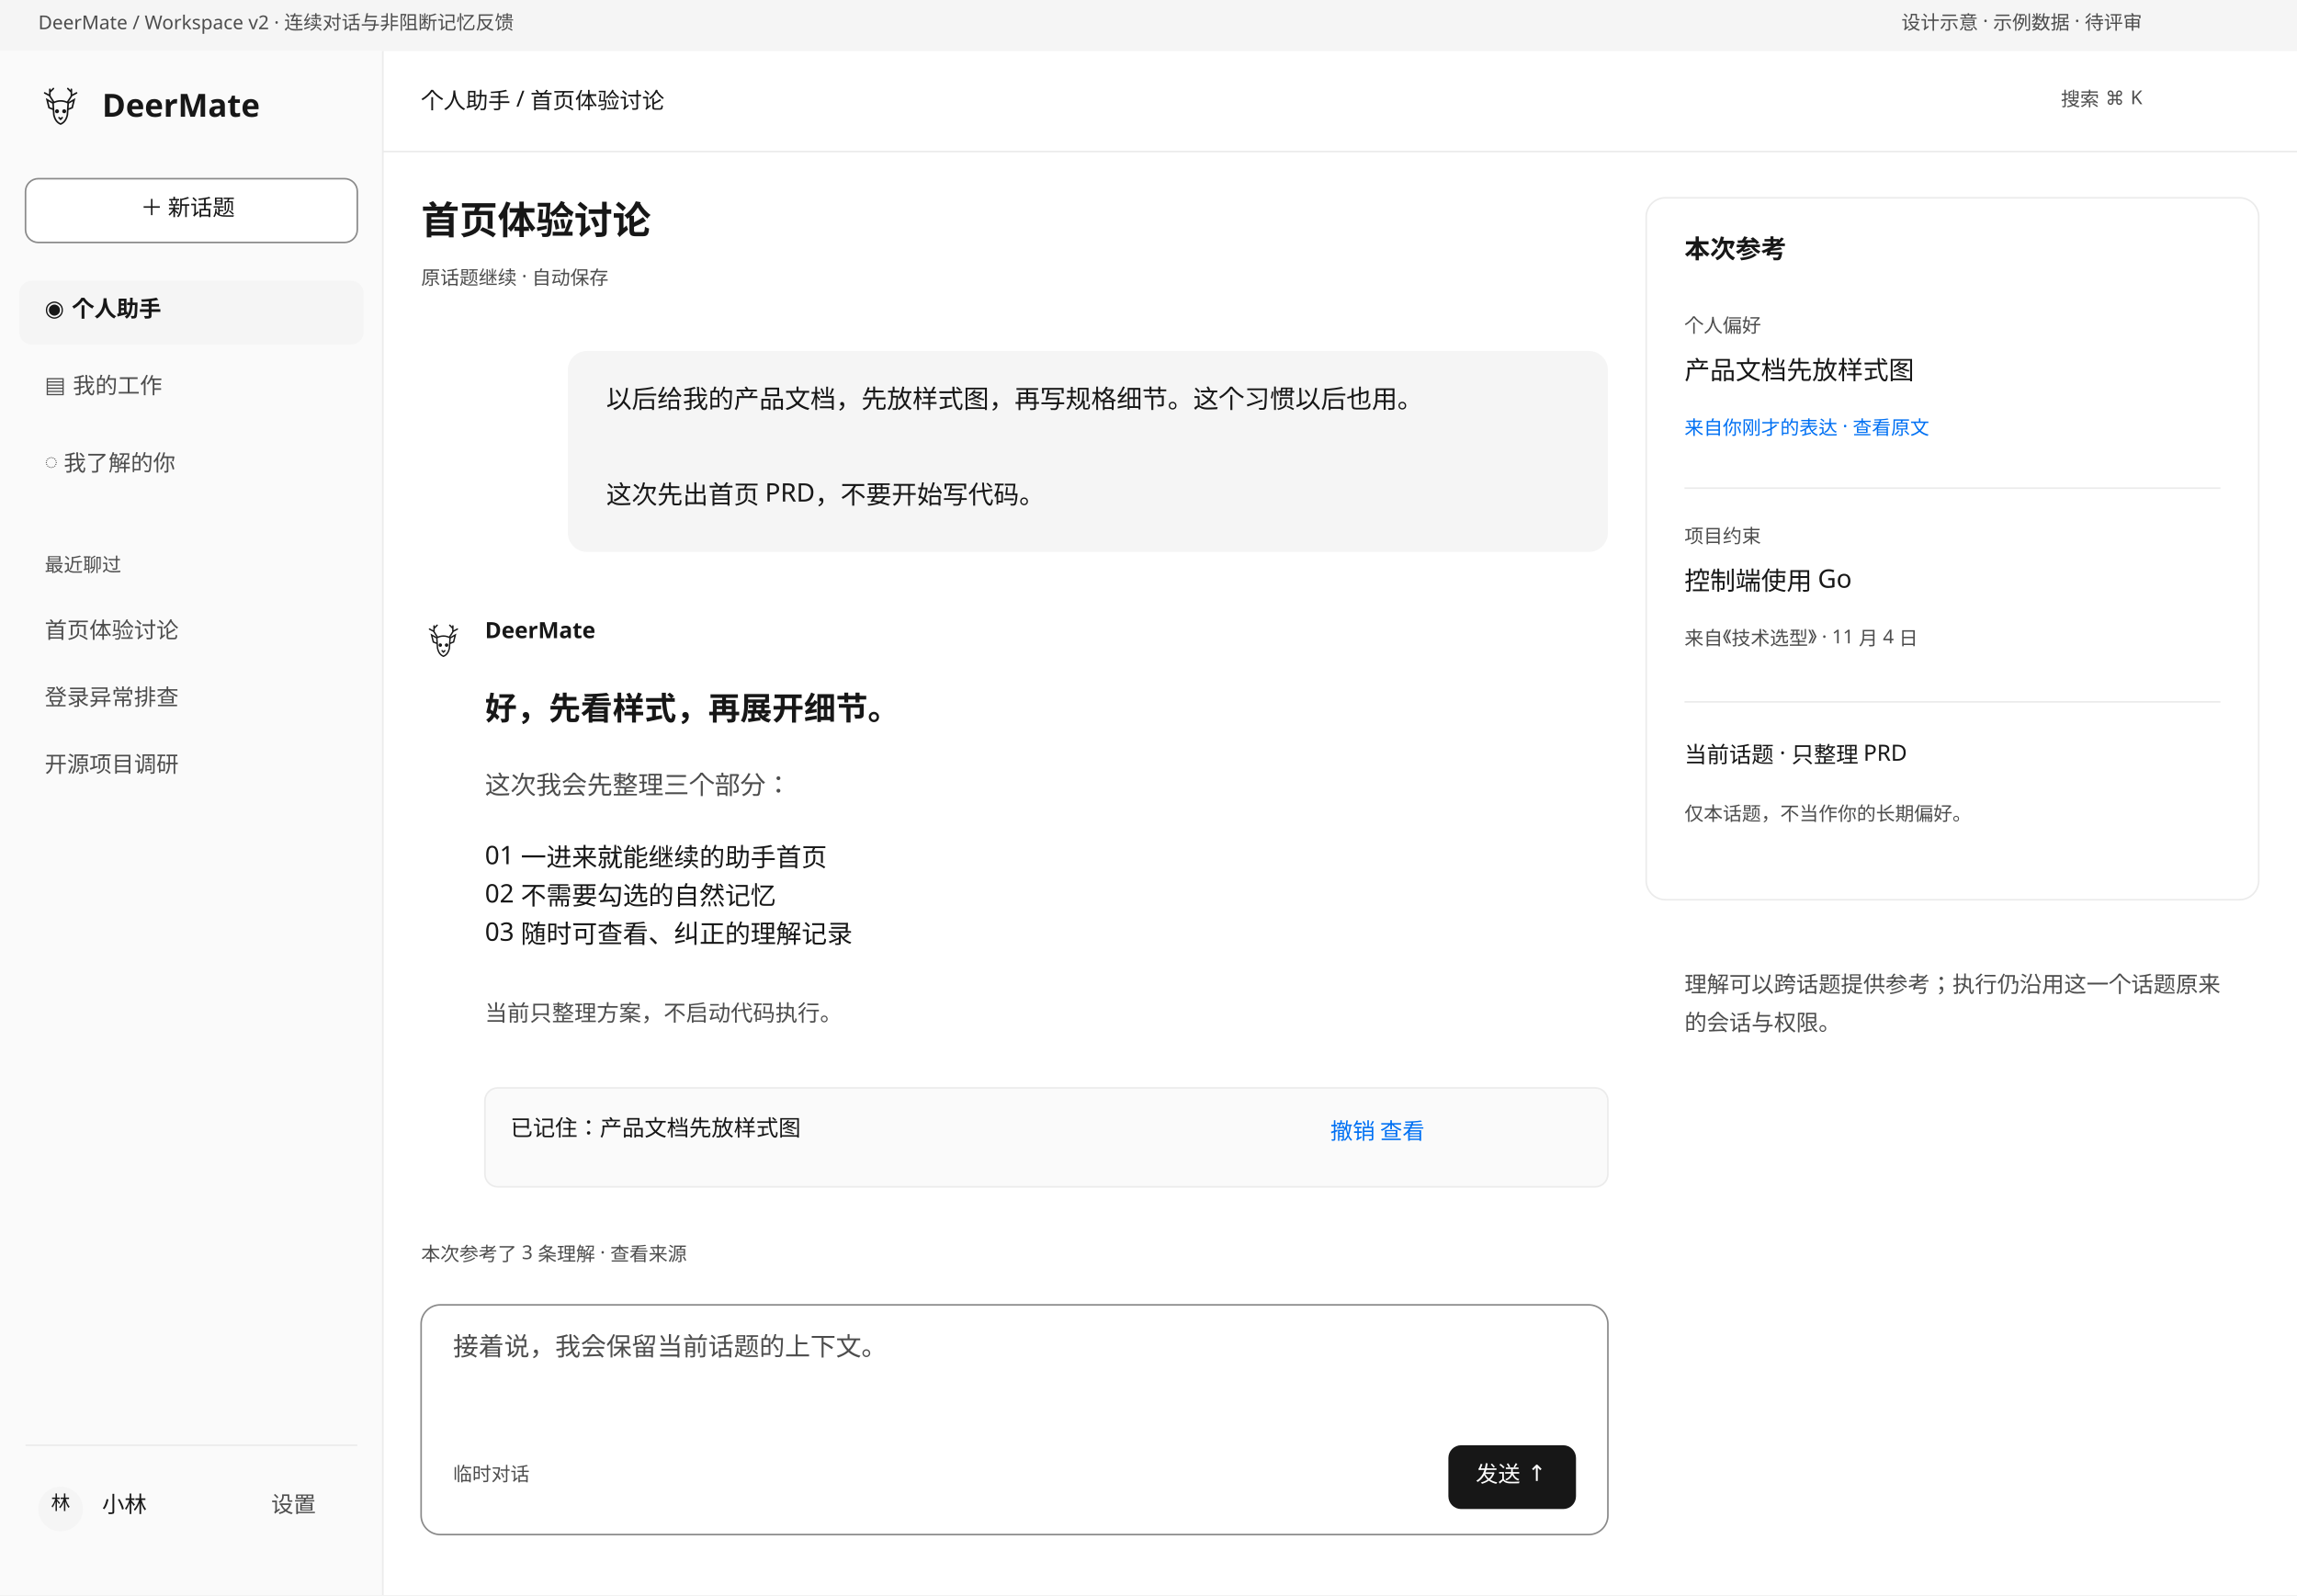
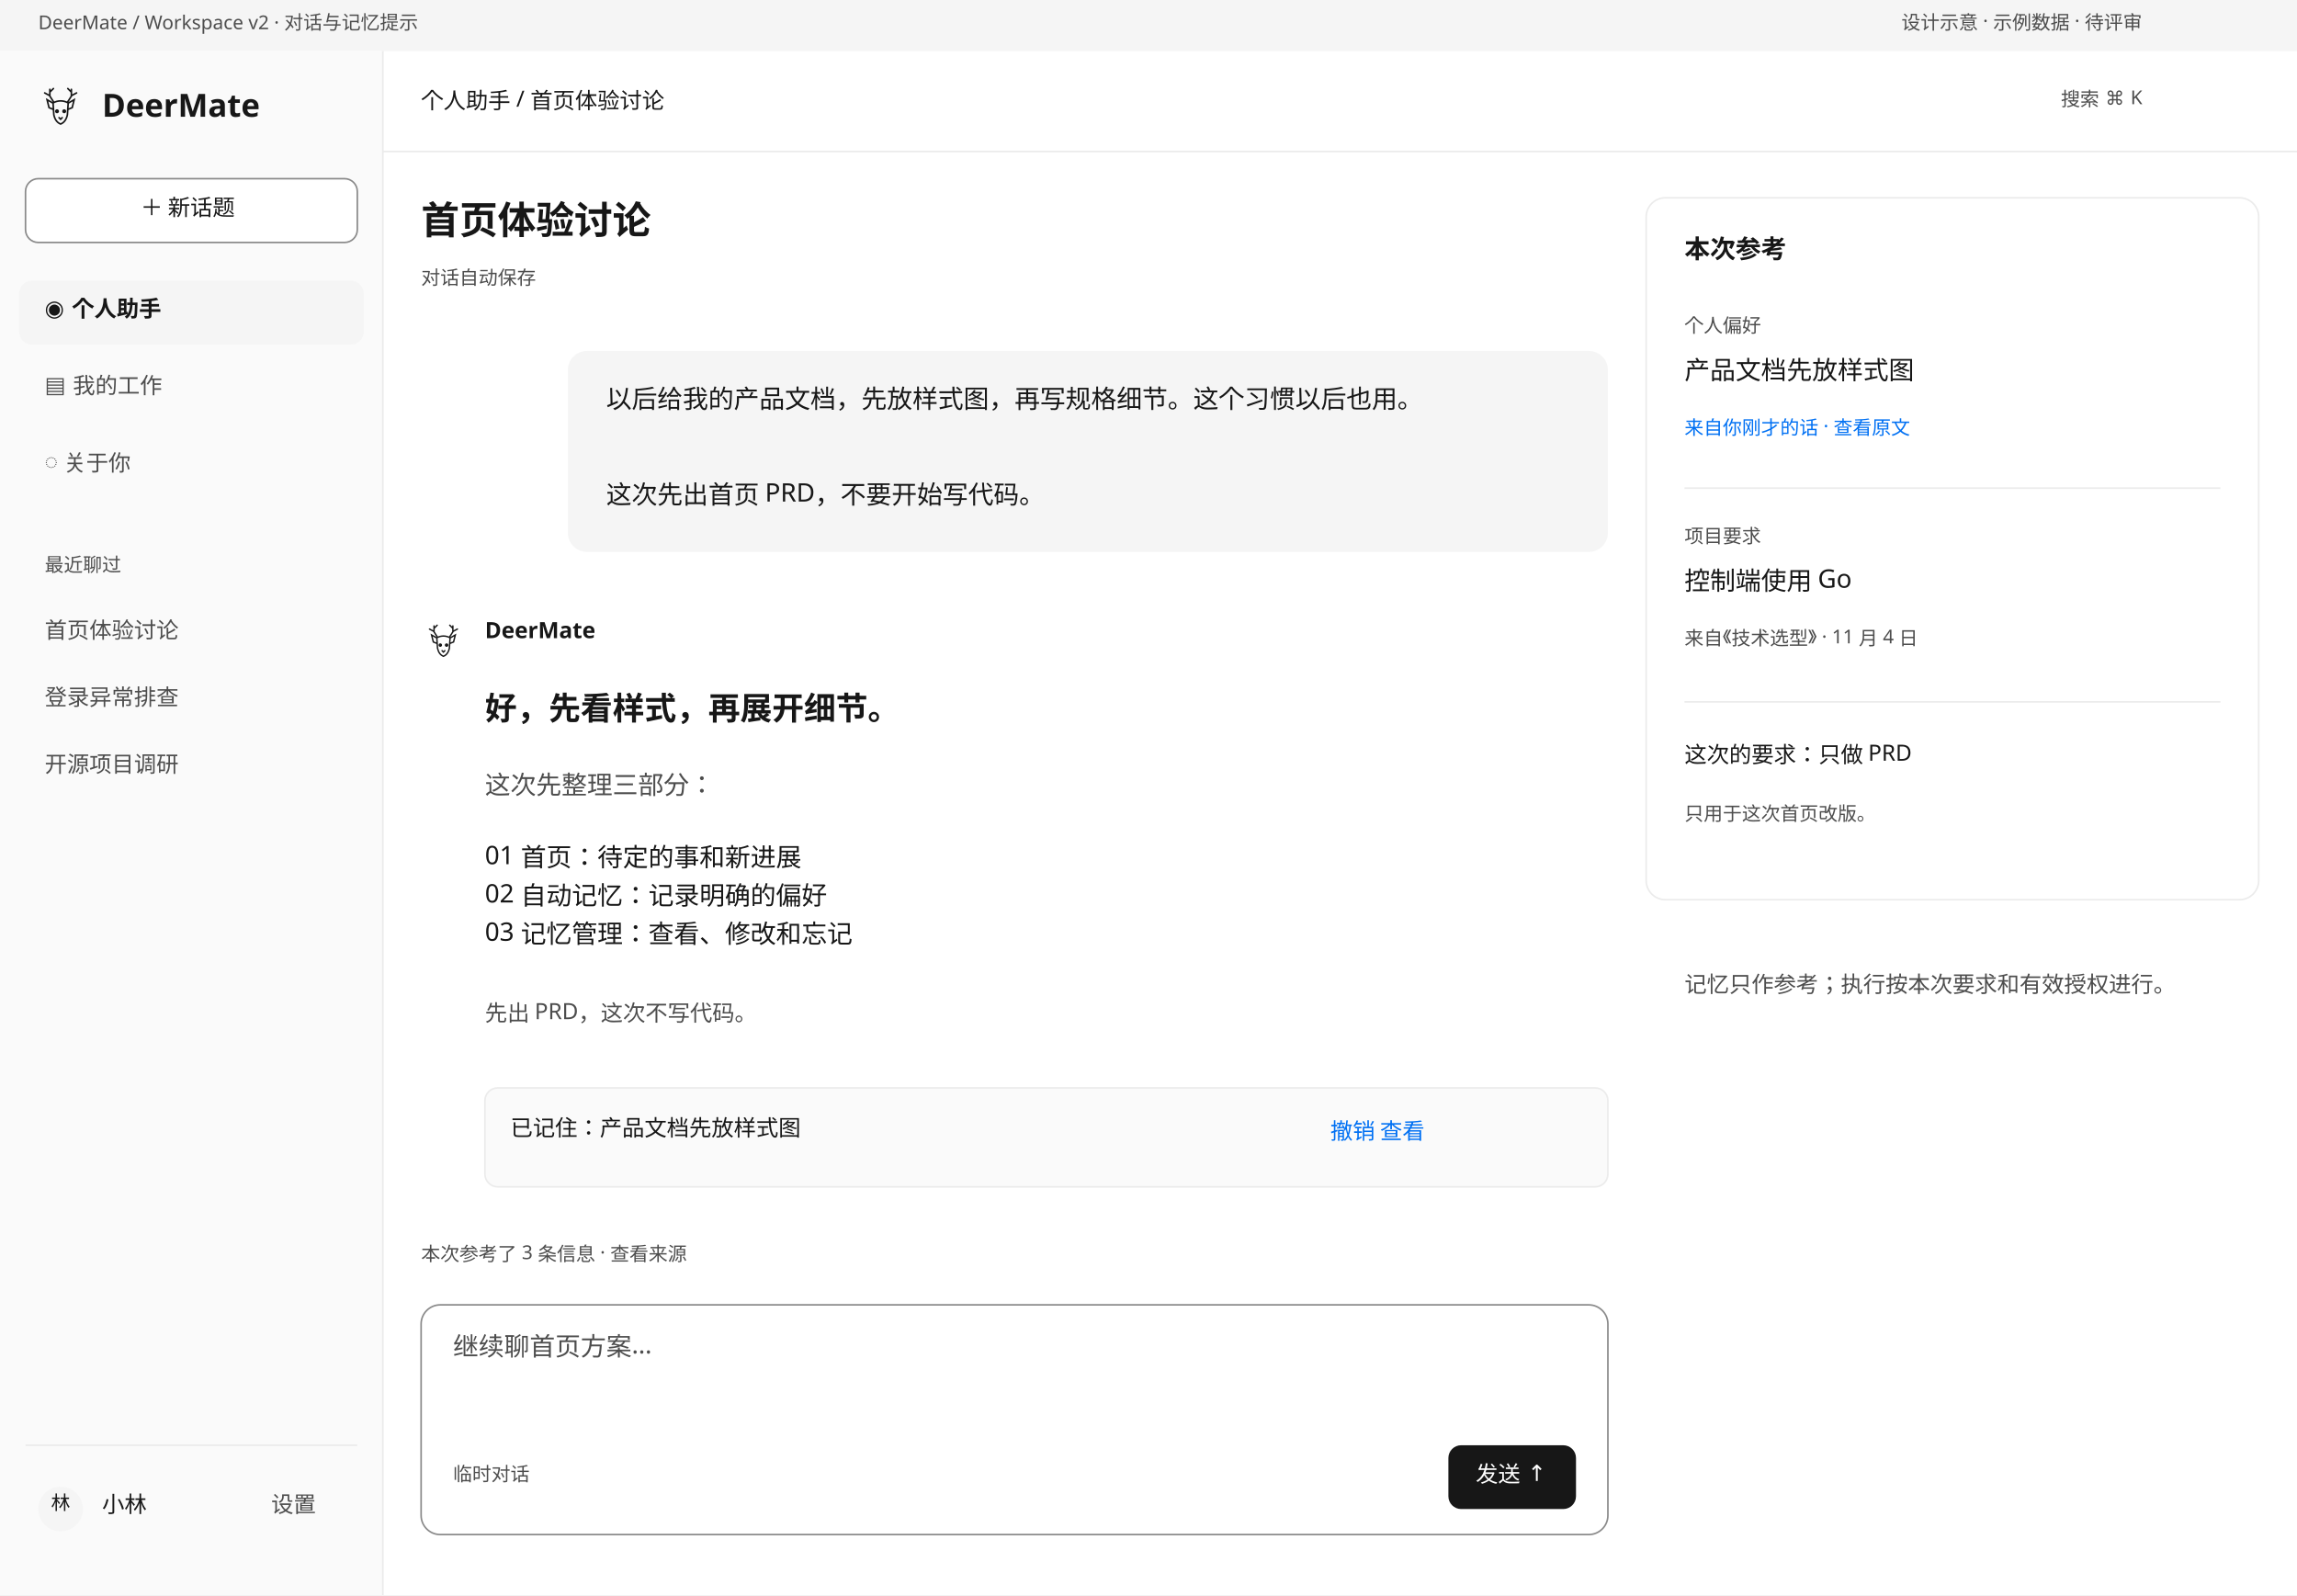
<svg xmlns="http://www.w3.org/2000/svg" width="1440" height="1000" viewBox="0 0 1440 1000" role="img">
  <rect x="0" y="0" width="1440" height="1000" rx="0" fill="#ffffff" />
  <rect x="0" y="0" width="1440" height="32" rx="0" fill="#f5f5f5" />
-   <text x="24" y="18.32" font-family="Arial Unicode MS, PingFang SC, system-ui, sans-serif" font-size="12" font-weight="400" fill="#4d4d4d">DeerMate / Workspace v2  ·  连续对话与非阻断记忆反馈</text>
+   <text x="24" y="18.32" font-family="Arial Unicode MS, PingFang SC, system-ui, sans-serif" font-size="12" font-weight="400" fill="#4d4d4d">DeerMate / Workspace v2  ·  对话与记忆提示</text>
  <text x="1192" y="18.32" font-family="Arial Unicode MS, PingFang SC, system-ui, sans-serif" font-size="12" font-weight="400" fill="#4d4d4d">设计示意 · 示例数据 · 待评审</text>
  <rect x="0" y="32" width="240" height="968" rx="0" fill="#fafafa" />
  <path d="M240 32 L240 1000" fill="none" stroke="#ebebeb" />
  <g transform="translate(22 51) scale(0.25)" fill="none" stroke="#171717" stroke-width="4" stroke-linecap="round">
    <path d="M46 51 37 37 37 20M37 36 24 29M37 27 46 18M82 51 91 37 91 20M91 36 104 29M91 27 82 18" />
    <path d="M44 54 30 46 35 66 45 70M84 54 98 46 93 66 83 70M45 54Q64 44 83 54L81 84Q77 102 64 107Q51 102 47 84Z" />
    <circle cx="55" cy="75" r="3" fill="#171717" />
    <circle cx="73" cy="75" r="3" fill="#171717" />
    <path d="M60 91 64 95 68 91" />
  </g>
  <text x="64" y="73.2" font-family="Arial Unicode MS, PingFang SC, system-ui, sans-serif" font-size="20" font-weight="600" fill="#171717">DeerMate</text>
  <rect x="16" y="112" width="208" height="40" rx="8" fill="#ffffff" stroke="#8a8a8a" />
  <text x="88.11" y="135.04" font-family="Arial Unicode MS, PingFang SC, system-ui, sans-serif" font-size="14" font-weight="500" fill="#171717">＋  新话题</text>
  <rect x="12" y="176" width="216" height="40" rx="8" fill="#f5f5f5" />
  <text x="28" y="198.04" font-family="Arial Unicode MS, PingFang SC, system-ui, sans-serif" font-size="14" font-weight="600" fill="#171717">◉  个人助手</text>
  <text x="28" y="246.04" font-family="Arial Unicode MS, PingFang SC, system-ui, sans-serif" font-size="14" font-weight="400" fill="#4d4d4d">▤  我的工作</text>
-   <text x="28" y="294.04" font-family="Arial Unicode MS, PingFang SC, system-ui, sans-serif" font-size="14" font-weight="400" fill="#4d4d4d">◌  我了解的你</text>
+   <text x="28" y="294.04" font-family="Arial Unicode MS, PingFang SC, system-ui, sans-serif" font-size="14" font-weight="400" fill="#4d4d4d">◌  关于你</text>
  <text x="28" y="358.32" font-family="Arial Unicode MS, PingFang SC, system-ui, sans-serif" font-size="12" font-weight="400" fill="#4d4d4d">最近聊过</text>
  <text x="28" y="400.04" font-family="Arial Unicode MS, PingFang SC, system-ui, sans-serif" font-size="14" font-weight="400" fill="#4d4d4d">首页体验讨论</text>
  <text x="28" y="442.04" font-family="Arial Unicode MS, PingFang SC, system-ui, sans-serif" font-size="14" font-weight="400" fill="#4d4d4d">登录异常排查</text>
  <text x="28" y="484.04" font-family="Arial Unicode MS, PingFang SC, system-ui, sans-serif" font-size="14" font-weight="400" fill="#4d4d4d">开源项目调研</text>
  <path d="M16 906 L224 906" fill="none" stroke="#ebebeb" />
  <rect x="24" y="932" width="28" height="28" rx="14" fill="#f5f5f5" />
  <text x="32" y="946.32" font-family="Arial Unicode MS, PingFang SC, system-ui, sans-serif" font-size="12" font-weight="400" fill="#171717">林</text>
  <text x="64" y="948.04" font-family="Arial Unicode MS, PingFang SC, system-ui, sans-serif" font-size="14" font-weight="400" fill="#171717">小林</text>
  <text x="170" y="948.04" font-family="Arial Unicode MS, PingFang SC, system-ui, sans-serif" font-size="14" font-weight="400" fill="#4d4d4d">设置</text>
  <path d="M240 95 L1440 95" fill="none" stroke="#ebebeb" />
  <text x="264" y="68.04" font-family="Arial Unicode MS, PingFang SC, system-ui, sans-serif" font-size="14" font-weight="500" fill="#171717">个人助手  /  首页体验讨论</text>
  <text x="1292" y="66.32" font-family="Arial Unicode MS, PingFang SC, system-ui, sans-serif" font-size="12" font-weight="400" fill="#4d4d4d">搜索   ⌘ K</text>
  <text x="264" y="146.64" font-family="Arial Unicode MS, PingFang SC, system-ui, sans-serif" font-size="24" font-weight="600" fill="#171717">首页体验讨论</text>
-   <text x="264" y="178.32" font-family="Arial Unicode MS, PingFang SC, system-ui, sans-serif" font-size="12" font-weight="400" fill="#4d4d4d">原话题继续 · 自动保存</text>
+   <text x="264" y="178.32" font-family="Arial Unicode MS, PingFang SC, system-ui, sans-serif" font-size="12" font-weight="400" fill="#4d4d4d">对话自动保存</text>
  <rect x="356" y="220" width="652" height="126" rx="12" fill="#f5f5f5" />
  <text x="380" y="255.76" font-family="Arial Unicode MS, PingFang SC, system-ui, sans-serif" font-size="16" font-weight="400" fill="#171717">以后给我的产品文档，先放样式图，再写规格细节。这个习惯以后也用。</text>
  <text x="380" y="315.76" font-family="Arial Unicode MS, PingFang SC, system-ui, sans-serif" font-size="16" font-weight="400" fill="#171717">这次先出首页 PRD，不要开始写代码。</text>
  <g transform="translate(264 388) scale(0.21875)" fill="none" stroke="#171717" stroke-width="4" stroke-linecap="round">
    <path d="M46 51 37 37 37 20M37 36 24 29M37 27 46 18M82 51 91 37 91 20M91 36 104 29M91 27 82 18" />
    <path d="M44 54 30 46 35 66 45 70M84 54 98 46 93 66 83 70M45 54Q64 44 83 54L81 84Q77 102 64 107Q51 102 47 84Z" />
    <circle cx="55" cy="75" r="3" fill="#171717" />
    <circle cx="73" cy="75" r="3" fill="#171717" />
    <path d="M60 91 64 95 68 91" />
  </g>
  <text x="304" y="400.04" font-family="Arial Unicode MS, PingFang SC, system-ui, sans-serif" font-size="14" font-weight="600" fill="#171717">DeerMate</text>
  <text x="304" y="451.2" font-family="Arial Unicode MS, PingFang SC, system-ui, sans-serif" font-size="20" font-weight="600" fill="#171717">好，先看样式，再展开细节。</text>
-   <text x="304" y="497.76" font-family="Arial Unicode MS, PingFang SC, system-ui, sans-serif" font-size="16" font-weight="400" fill="#4d4d4d">这次我会先整理三个部分：</text>
-   <text x="304" y="541.76" font-family="Arial Unicode MS, PingFang SC, system-ui, sans-serif" font-size="16" font-weight="400" fill="#171717">01  一进来就能继续的助手首页</text>
-   <text x="304" y="565.76" font-family="Arial Unicode MS, PingFang SC, system-ui, sans-serif" font-size="16" font-weight="400" fill="#171717">02  不需要勾选的自然记忆</text>
-   <text x="304" y="589.76" font-family="Arial Unicode MS, PingFang SC, system-ui, sans-serif" font-size="16" font-weight="400" fill="#171717">03  随时可查看、纠正的理解记录</text>
-   <text x="304" y="640.04" font-family="Arial Unicode MS, PingFang SC, system-ui, sans-serif" font-size="14" font-weight="400" fill="#4d4d4d">当前只整理方案，不启动代码执行。</text>
+   <text x="304" y="497.76" font-family="Arial Unicode MS, PingFang SC, system-ui, sans-serif" font-size="16" font-weight="400" fill="#4d4d4d">这次先整理三部分：</text>
+   <text x="304" y="541.76" font-family="Arial Unicode MS, PingFang SC, system-ui, sans-serif" font-size="16" font-weight="400" fill="#171717">01  首页：待定的事和新进展</text>
+   <text x="304" y="565.76" font-family="Arial Unicode MS, PingFang SC, system-ui, sans-serif" font-size="16" font-weight="400" fill="#171717">02  自动记忆：记录明确的偏好</text>
+   <text x="304" y="589.76" font-family="Arial Unicode MS, PingFang SC, system-ui, sans-serif" font-size="16" font-weight="400" fill="#171717">03  记忆管理：查看、修改和忘记</text>
+   <text x="304" y="640.04" font-family="Arial Unicode MS, PingFang SC, system-ui, sans-serif" font-size="14" font-weight="400" fill="#4d4d4d">先出 PRD，这次不写代码。</text>
  <rect x="304" y="682" width="704" height="62" rx="8" fill="#fafafa" stroke="#ebebeb" />
  <text x="320" y="712.04" font-family="Arial Unicode MS, PingFang SC, system-ui, sans-serif" font-size="14" font-weight="400" fill="#171717">已记住：产品文档先放样式图</text>
  <text x="834" y="714.04" font-family="Arial Unicode MS, PingFang SC, system-ui, sans-serif" font-size="14" font-weight="400" fill="#0070f3">撤销   查看</text>
-   <text x="264" y="790.32" font-family="Arial Unicode MS, PingFang SC, system-ui, sans-serif" font-size="12" font-weight="400" fill="#4d4d4d">本次参考了 3 条理解 · 查看来源</text>
+   <text x="264" y="790.32" font-family="Arial Unicode MS, PingFang SC, system-ui, sans-serif" font-size="12" font-weight="400" fill="#4d4d4d">本次参考了 3 条信息 · 查看来源</text>
  <rect x="264" y="818" width="744" height="144" rx="12" fill="#ffffff" stroke="#8a8a8a" />
-   <text x="284" y="849.76" font-family="Arial Unicode MS, PingFang SC, system-ui, sans-serif" font-size="16" font-weight="400" fill="#4d4d4d">接着说，我会保留当前话题的上下文。</text>
+   <text x="284" y="849.76" font-family="Arial Unicode MS, PingFang SC, system-ui, sans-serif" font-size="16" font-weight="400" fill="#4d4d4d">继续聊首页方案…</text>
  <text x="284" y="928.32" font-family="Arial Unicode MS, PingFang SC, system-ui, sans-serif" font-size="12" font-weight="400" fill="#4d4d4d">临时对话</text>
  <rect x="908" y="906" width="80" height="40" rx="8" fill="#171717" />
  <text x="925.12" y="929.04" font-family="Arial Unicode MS, PingFang SC, system-ui, sans-serif" font-size="14" font-weight="500" fill="#ffffff">发送  ↑</text>
  <rect x="1032" y="124" width="384" height="440" rx="12" fill="#ffffff" stroke="#ebebeb" />
  <text x="1056" y="161.76" font-family="Arial Unicode MS, PingFang SC, system-ui, sans-serif" font-size="16" font-weight="600" fill="#171717">本次参考</text>
  <text x="1056" y="208.32" font-family="Arial Unicode MS, PingFang SC, system-ui, sans-serif" font-size="12" font-weight="400" fill="#4d4d4d">个人偏好</text>
  <text x="1056" y="237.76" font-family="Arial Unicode MS, PingFang SC, system-ui, sans-serif" font-size="16" font-weight="400" fill="#171717">产品文档先放样式图</text>
-   <text x="1056" y="272.32" font-family="Arial Unicode MS, PingFang SC, system-ui, sans-serif" font-size="12" font-weight="400" fill="#0070f3">来自你刚才的表达 · 查看原文</text>
+   <text x="1056" y="272.32" font-family="Arial Unicode MS, PingFang SC, system-ui, sans-serif" font-size="12" font-weight="400" fill="#0070f3">来自你刚才的话 · 查看原文</text>
  <path d="M1056 306 L1392 306" fill="none" stroke="#ebebeb" />
-   <text x="1056" y="340.32" font-family="Arial Unicode MS, PingFang SC, system-ui, sans-serif" font-size="12" font-weight="400" fill="#4d4d4d">项目约束</text>
+   <text x="1056" y="340.32" font-family="Arial Unicode MS, PingFang SC, system-ui, sans-serif" font-size="12" font-weight="400" fill="#4d4d4d">项目要求</text>
  <text x="1056" y="369.76" font-family="Arial Unicode MS, PingFang SC, system-ui, sans-serif" font-size="16" font-weight="400" fill="#171717">控制端使用 Go</text>
  <text x="1056" y="404.32" font-family="Arial Unicode MS, PingFang SC, system-ui, sans-serif" font-size="12" font-weight="400" fill="#4d4d4d">来自《技术选型》 · 11 月 4 日</text>
  <path d="M1056 440 L1392 440" fill="none" stroke="#ebebeb" />
-   <text x="1056" y="478.04" font-family="Arial Unicode MS, PingFang SC, system-ui, sans-serif" font-size="14" font-weight="400" fill="#171717">当前话题 · 只整理 PRD</text>
-   <text x="1056" y="514.32" font-family="Arial Unicode MS, PingFang SC, system-ui, sans-serif" font-size="12" font-weight="400" fill="#4d4d4d">仅本话题，不当作你的长期偏好。</text>
-   <text x="1056" y="622.04" font-family="Arial Unicode MS, PingFang SC, system-ui, sans-serif" font-size="14" font-weight="400" fill="#4d4d4d">理解可以跨话题提供参考；执行仍沿用这一个话题原来</text>
-   <text x="1056" y="646.04" font-family="Arial Unicode MS, PingFang SC, system-ui, sans-serif" font-size="14" font-weight="400" fill="#4d4d4d">的会话与权限。</text>
+   <text x="1056" y="478.04" font-family="Arial Unicode MS, PingFang SC, system-ui, sans-serif" font-size="14" font-weight="400" fill="#171717">这次的要求：只做 PRD</text>
+   <text x="1056" y="514.32" font-family="Arial Unicode MS, PingFang SC, system-ui, sans-serif" font-size="12" font-weight="400" fill="#4d4d4d">只用于这次首页改版。</text>
+   <text x="1056" y="622.04" font-family="Arial Unicode MS, PingFang SC, system-ui, sans-serif" font-size="14" font-weight="400" fill="#4d4d4d">记忆只作参考；执行按本次要求和有效授权进行。</text>
</svg>
